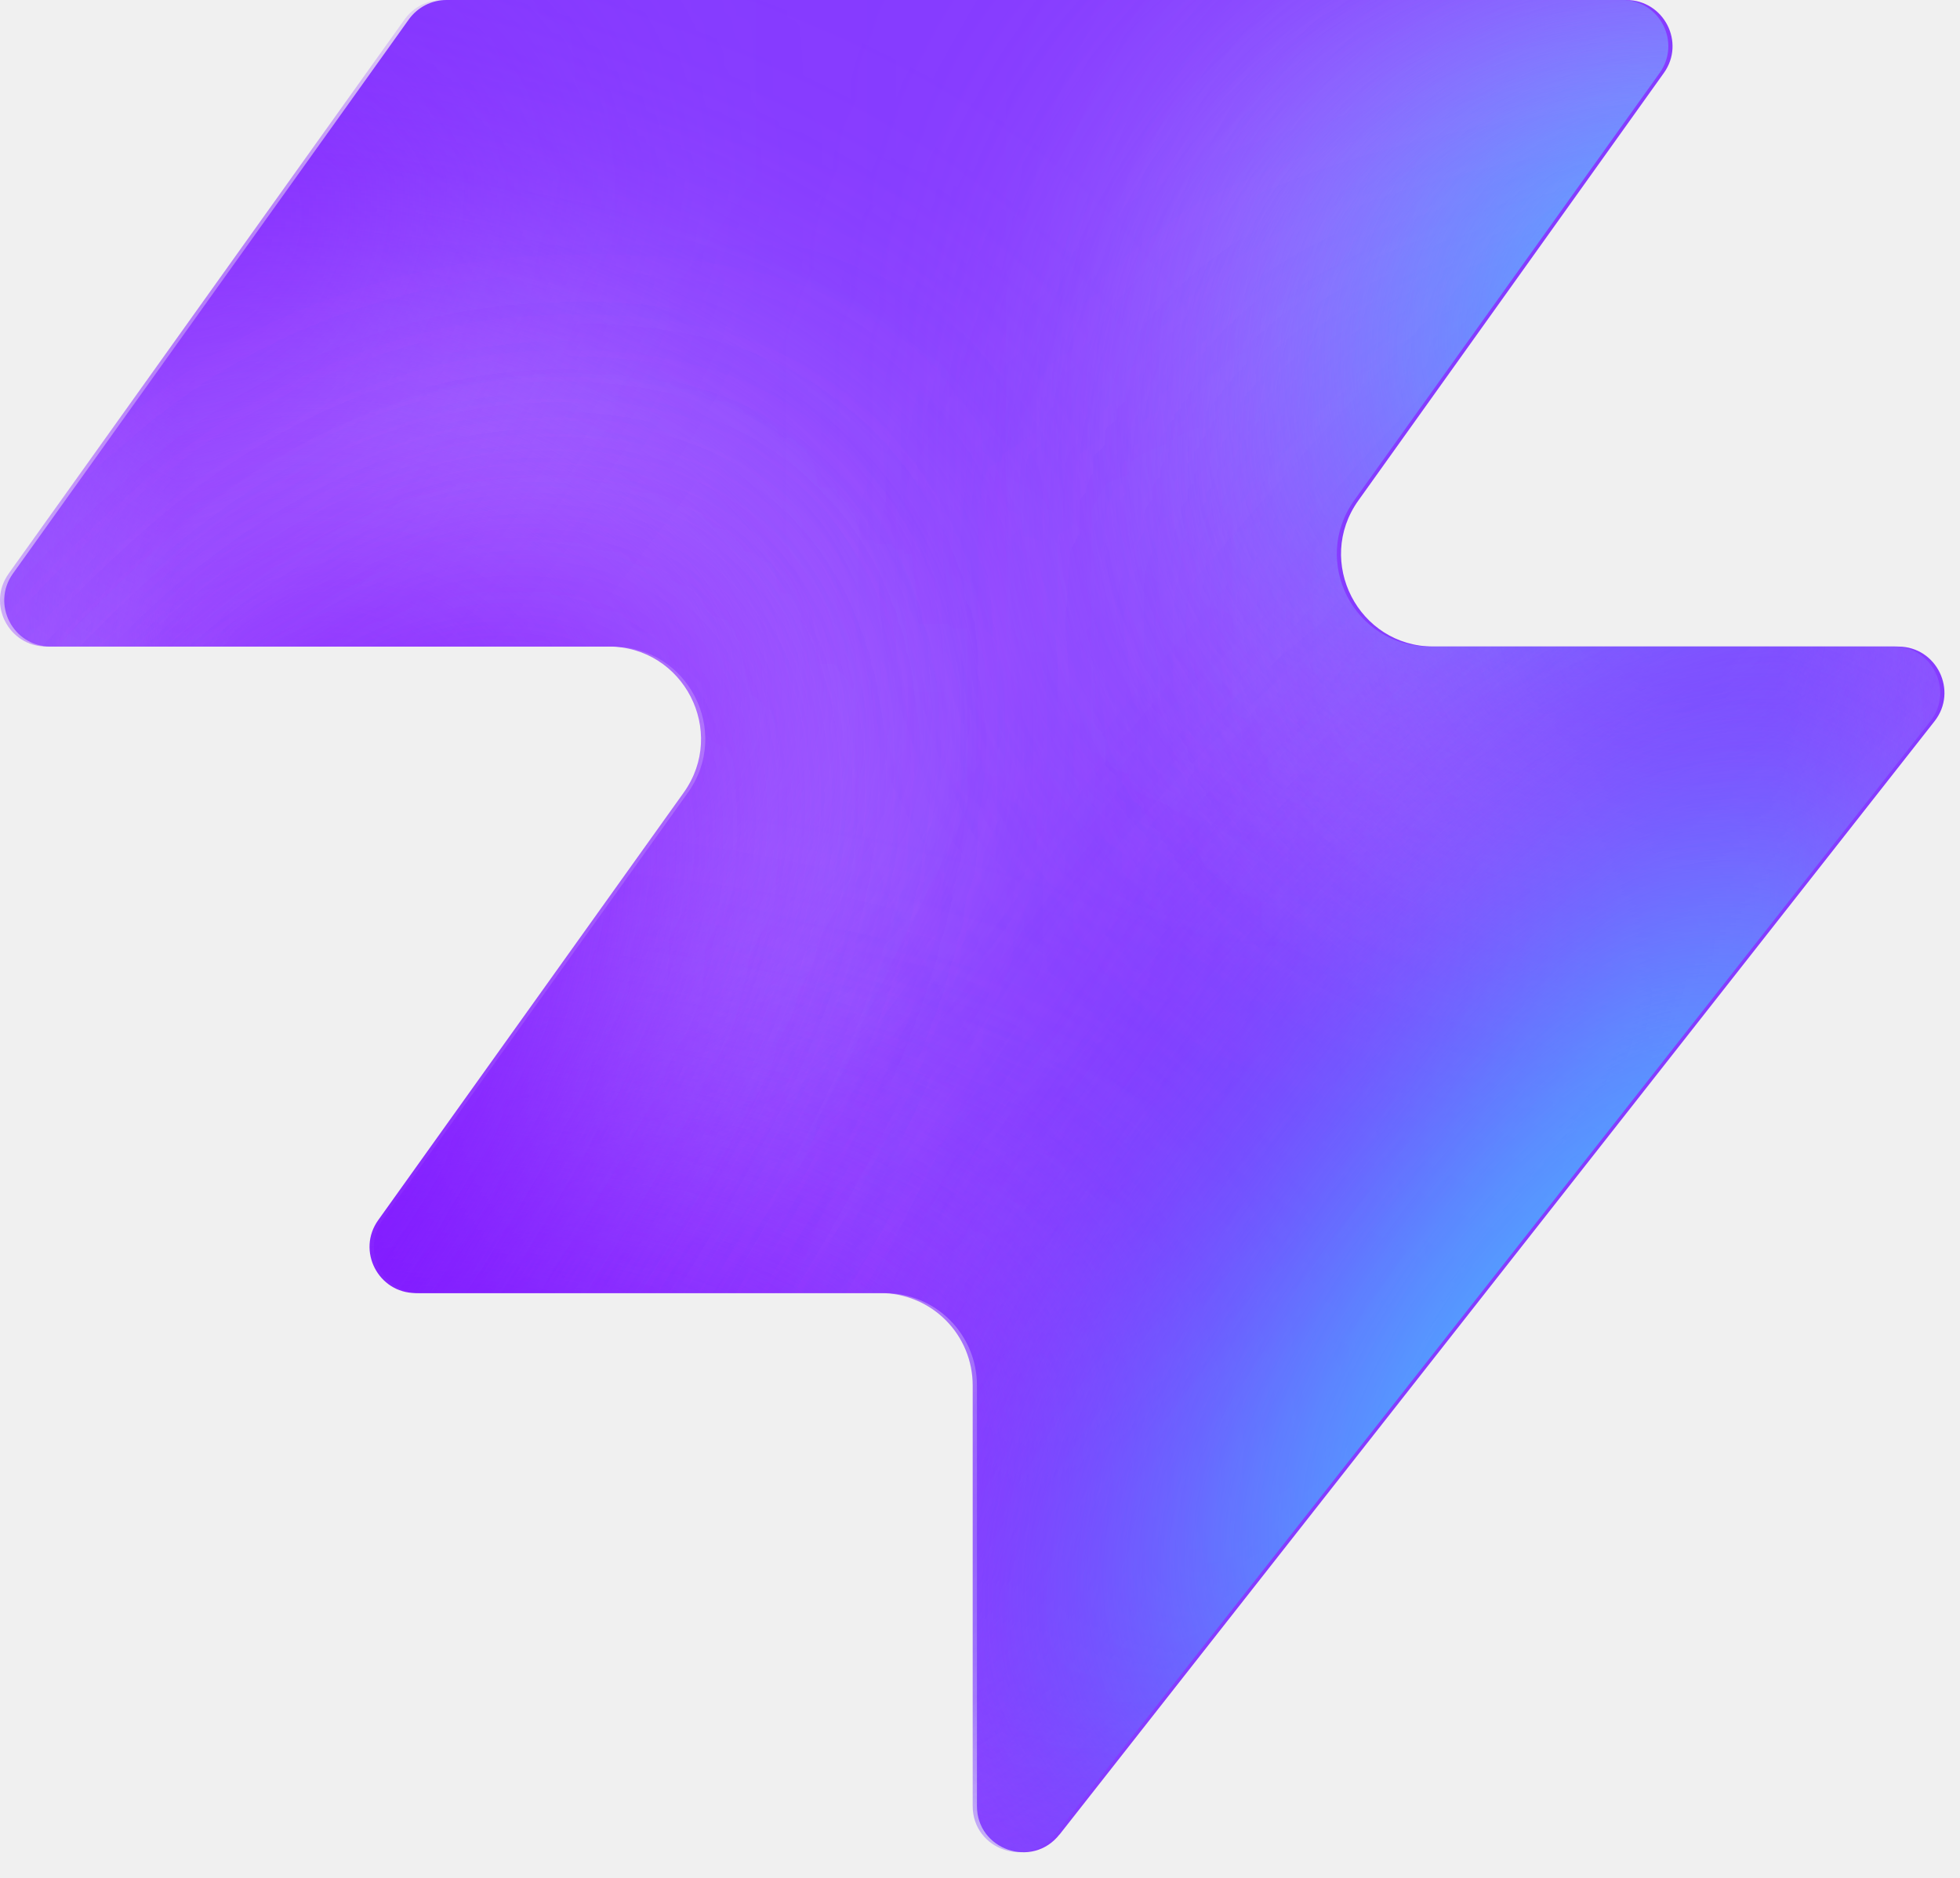
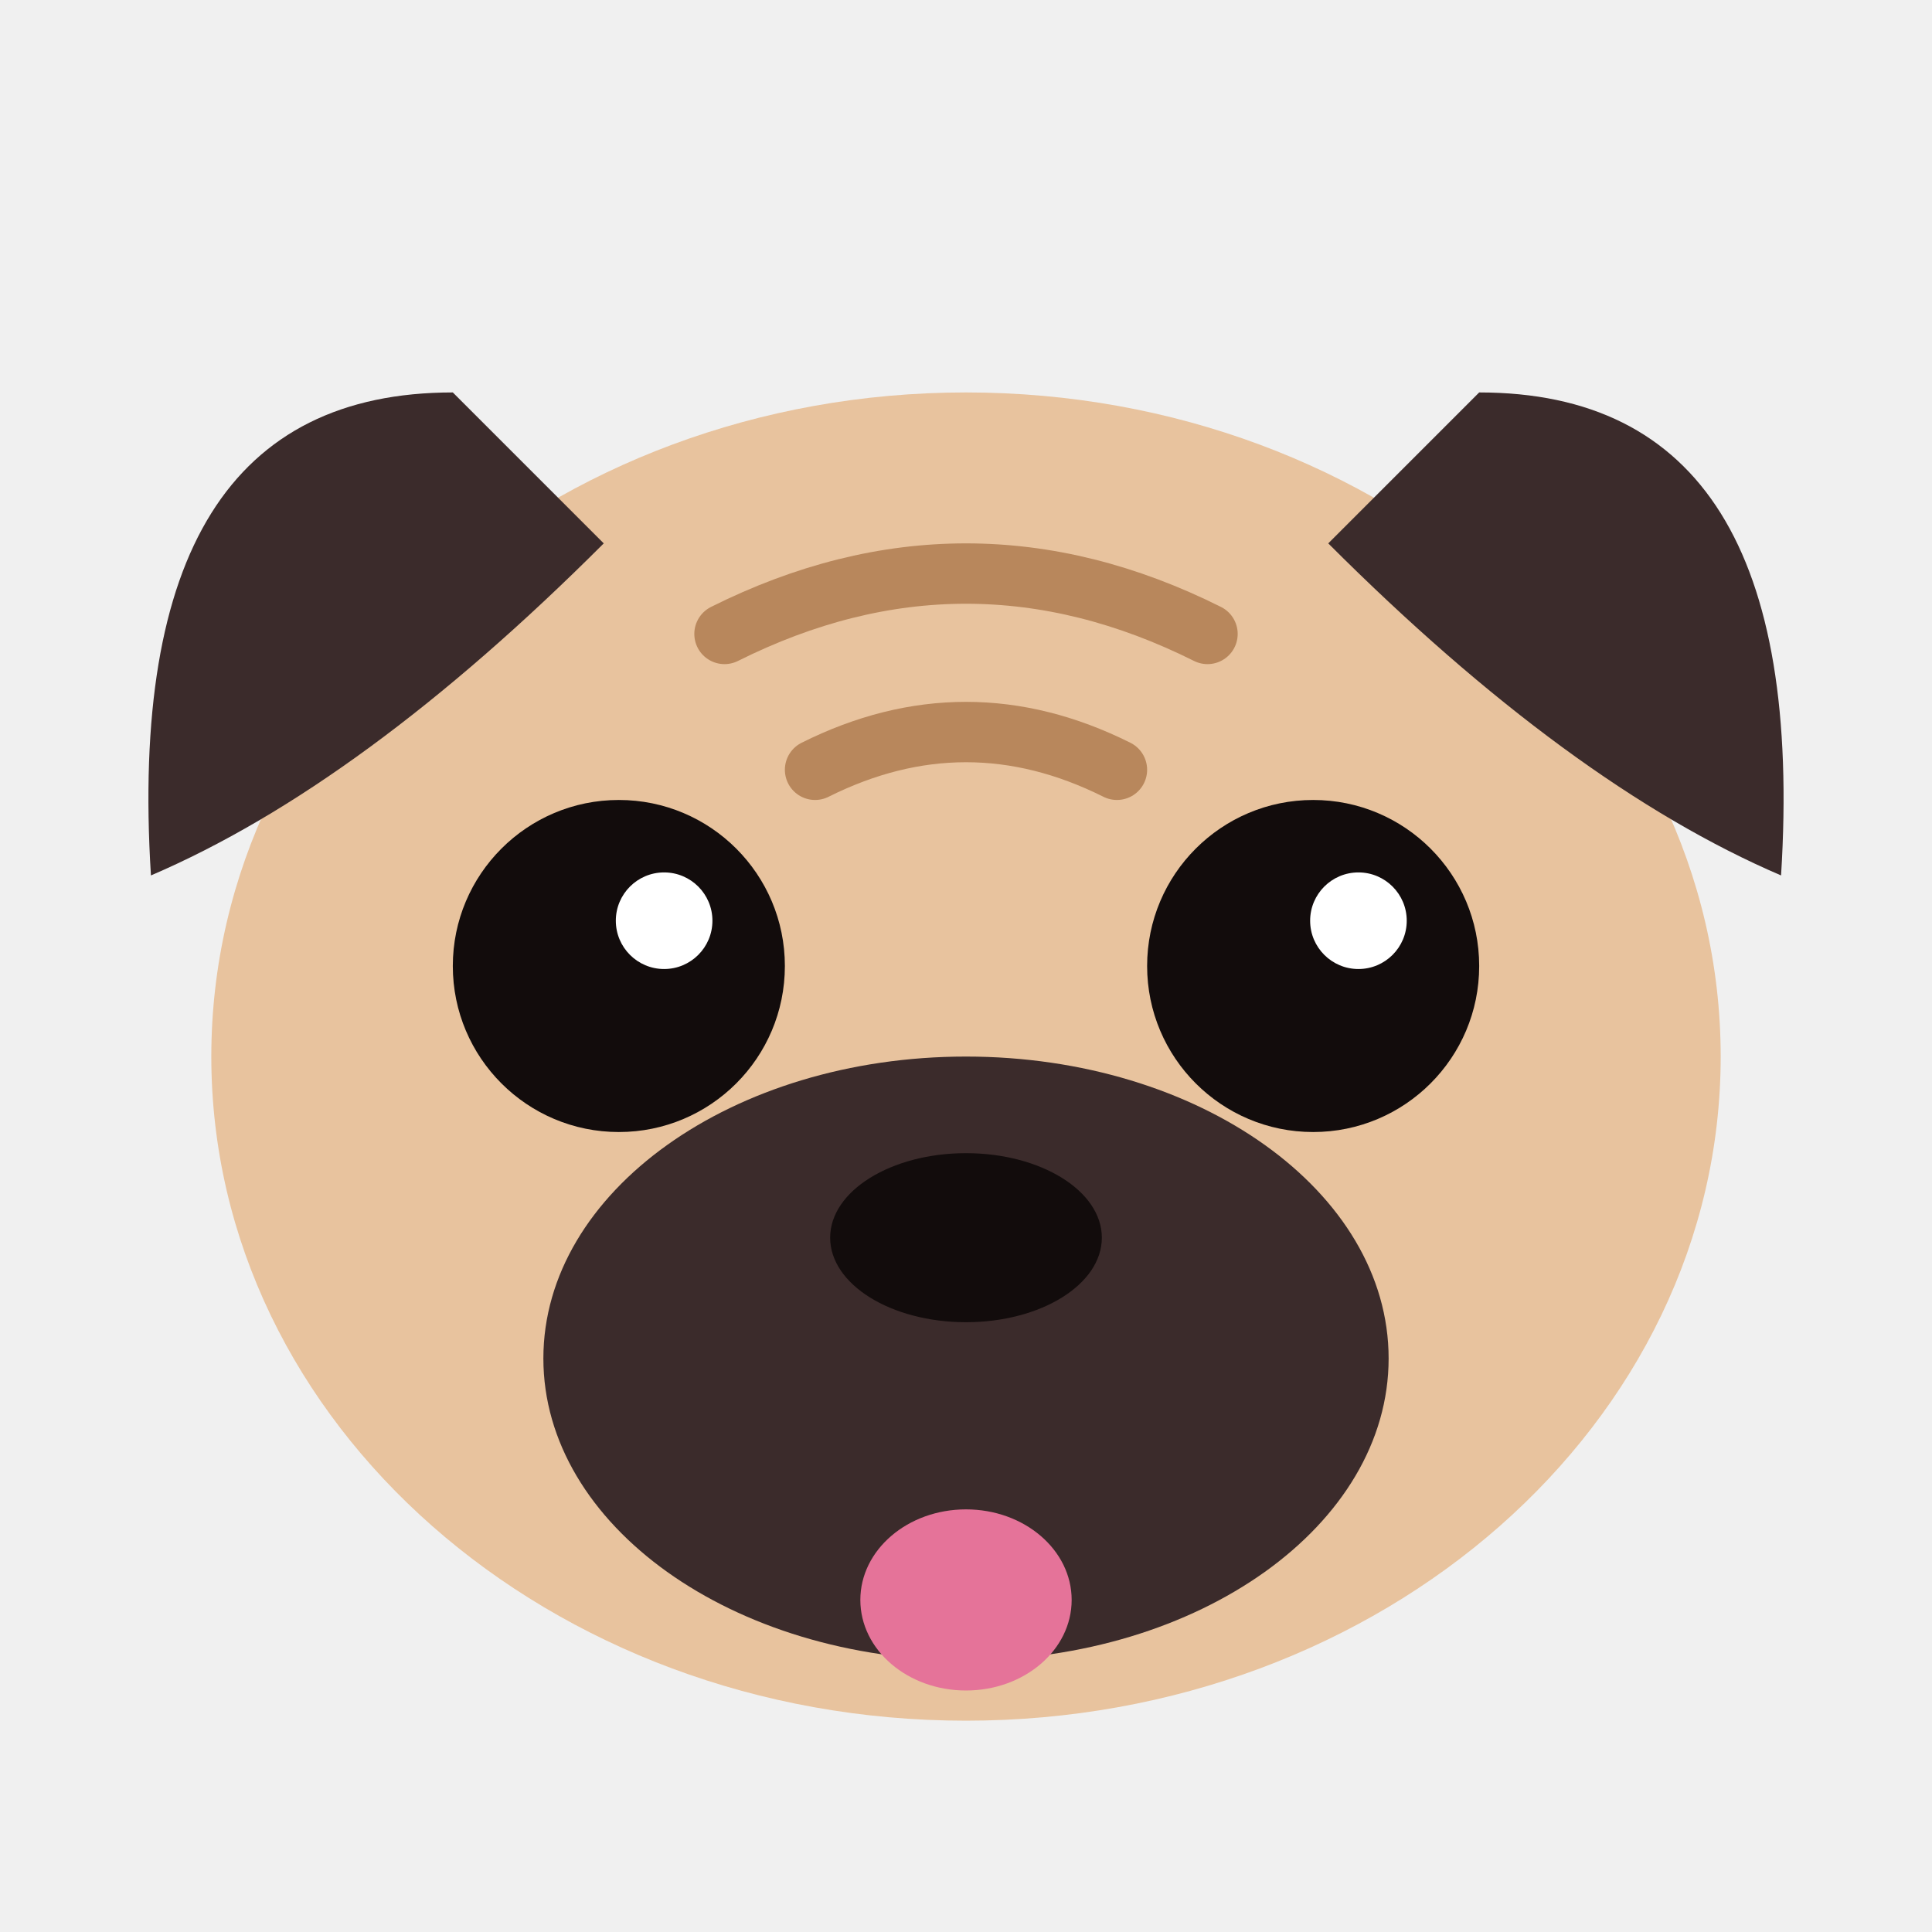
- <svg xmlns="http://www.w3.org/2000/svg" width="48" height="46" fill="none" viewBox="0 0 48 46">
-   <path fill="#863bff" d="M25.946 44.938c-.664.845-2.021.375-2.021-.698V33.937a2.26 2.26 0 0 0-2.262-2.262H10.287c-.92 0-1.456-1.04-.92-1.788l7.48-10.471c1.07-1.497 0-3.578-1.842-3.578H1.237c-.92 0-1.456-1.04-.92-1.788L10.013.474c.214-.297.556-.474.92-.474h28.894c.92 0 1.456 1.04.92 1.788l-7.48 10.471c-1.07 1.498 0 3.579 1.842 3.579h11.377c.943 0 1.473 1.088.89 1.83L25.947 44.94z" style="fill:#863bff;fill:color(display-p3 .525 .23 1);fill-opacity:1" />
-   <mask id="a" width="48" height="46" x="0" y="0" maskUnits="userSpaceOnUse" style="mask-type:alpha">
-     <path fill="#000" d="M25.842 44.938c-.664.844-2.021.375-2.021-.698V33.937a2.26 2.26 0 0 0-2.262-2.262H10.183c-.92 0-1.456-1.04-.92-1.788l7.48-10.471c1.07-1.498 0-3.579-1.842-3.579H1.133c-.92 0-1.456-1.04-.92-1.787L9.91.473c.214-.297.556-.474.92-.474h28.894c.92 0 1.456 1.04.92 1.788l-7.48 10.471c-1.07 1.498 0 3.578 1.842 3.578h11.377c.943 0 1.473 1.088.89 1.832L25.843 44.94z" style="fill:#000;fill-opacity:1" />
-   </mask>
-   <g mask="url(#a)">
-     <g filter="url(#b)">
-       <ellipse cx="5.508" cy="14.704" fill="#ede6ff" rx="5.508" ry="14.704" style="fill:#ede6ff;fill:color(display-p3 .927 .903 1);fill-opacity:1" transform="matrix(.00324 1 1 -.00324 -4.47 31.516)" />
-     </g>
-     <g filter="url(#c)">
-       <ellipse cx="10.399" cy="29.851" fill="#ede6ff" rx="10.399" ry="29.851" style="fill:#ede6ff;fill:color(display-p3 .927 .903 1);fill-opacity:1" transform="matrix(.00324 1 1 -.00324 -39.328 7.883)" />
-     </g>
-     <g filter="url(#d)">
-       <ellipse cx="5.508" cy="30.487" fill="#7e14ff" rx="5.508" ry="30.487" style="fill:#7e14ff;fill:color(display-p3 .492 .077 1);fill-opacity:1" transform="rotate(89.814 -25.913 -14.639)scale(1 -1)" />
-     </g>
-     <g filter="url(#e)">
-       <ellipse cx="5.508" cy="30.599" fill="#7e14ff" rx="5.508" ry="30.599" style="fill:#7e14ff;fill:color(display-p3 .492 .077 1);fill-opacity:1" transform="rotate(89.814 -32.644 -3.334)scale(1 -1)" />
-     </g>
-     <g filter="url(#f)">
-       <ellipse cx="5.508" cy="30.599" fill="#7e14ff" rx="5.508" ry="30.599" style="fill:#7e14ff;fill:color(display-p3 .492 .077 1);fill-opacity:1" transform="matrix(.00324 1 1 -.00324 -34.34 30.47)" />
-     </g>
-     <g filter="url(#g)">
-       <ellipse cx="14.072" cy="22.078" fill="#ede6ff" rx="14.072" ry="22.078" style="fill:#ede6ff;fill:color(display-p3 .927 .903 1);fill-opacity:1" transform="rotate(93.35 24.506 48.493)scale(-1 1)" />
-     </g>
-     <g filter="url(#h)">
-       <ellipse cx="3.47" cy="21.501" fill="#7e14ff" rx="3.47" ry="21.501" style="fill:#7e14ff;fill:color(display-p3 .492 .077 1);fill-opacity:1" transform="rotate(89.009 28.708 47.59)scale(-1 1)" />
-     </g>
-     <g filter="url(#i)">
-       <ellipse cx="3.47" cy="21.501" fill="#7e14ff" rx="3.47" ry="21.501" style="fill:#7e14ff;fill:color(display-p3 .492 .077 1);fill-opacity:1" transform="rotate(89.009 28.708 47.59)scale(-1 1)" />
-     </g>
-     <g filter="url(#j)">
-       <ellipse cx=".387" cy="8.972" fill="#7e14ff" rx="4.407" ry="29.108" style="fill:#7e14ff;fill:color(display-p3 .492 .077 1);fill-opacity:1" transform="rotate(39.51 .387 8.972)" />
-     </g>
-     <g filter="url(#k)">
-       <ellipse cx="47.523" cy="-6.092" fill="#7e14ff" rx="4.407" ry="29.108" style="fill:#7e14ff;fill:color(display-p3 .492 .077 1);fill-opacity:1" transform="rotate(37.892 47.523 -6.092)" />
-     </g>
-     <g filter="url(#l)">
-       <ellipse cx="41.412" cy="6.333" fill="#47bfff" rx="5.971" ry="9.665" style="fill:#47bfff;fill:color(display-p3 .28 .748 1);fill-opacity:1" transform="rotate(37.892 41.412 6.333)" />
-     </g>
-     <g filter="url(#m)">
-       <ellipse cx="-1.879" cy="38.332" fill="#7e14ff" rx="4.407" ry="29.108" style="fill:#7e14ff;fill:color(display-p3 .492 .077 1);fill-opacity:1" transform="rotate(37.892 -1.88 38.332)" />
-     </g>
-     <g filter="url(#n)">
-       <ellipse cx="-1.879" cy="38.332" fill="#7e14ff" rx="4.407" ry="29.108" style="fill:#7e14ff;fill:color(display-p3 .492 .077 1);fill-opacity:1" transform="rotate(37.892 -1.88 38.332)" />
-     </g>
-     <g filter="url(#o)">
-       <ellipse cx="35.651" cy="29.907" fill="#7e14ff" rx="4.407" ry="29.108" style="fill:#7e14ff;fill:color(display-p3 .492 .077 1);fill-opacity:1" transform="rotate(37.892 35.651 29.907)" />
-     </g>
-     <g filter="url(#p)">
-       <ellipse cx="38.418" cy="32.4" fill="#47bfff" rx="5.971" ry="15.297" style="fill:#47bfff;fill:color(display-p3 .28 .748 1);fill-opacity:1" transform="rotate(37.892 38.418 32.4)" />
-     </g>
-   </g>
-   <defs>
-     <filter id="b" width="60.045" height="41.654" x="-19.77" y="16.149" color-interpolation-filters="sRGB" filterUnits="userSpaceOnUse">
-       <feFlood flood-opacity="0" result="BackgroundImageFix" />
-       <feBlend in="SourceGraphic" in2="BackgroundImageFix" result="shape" />
-       <feGaussianBlur result="effect1_foregroundBlur_2002_17158" stdDeviation="7.659" />
-     </filter>
-     <filter id="c" width="90.34" height="51.437" x="-54.613" y="-7.533" color-interpolation-filters="sRGB" filterUnits="userSpaceOnUse">
-       <feFlood flood-opacity="0" result="BackgroundImageFix" />
-       <feBlend in="SourceGraphic" in2="BackgroundImageFix" result="shape" />
-       <feGaussianBlur result="effect1_foregroundBlur_2002_17158" stdDeviation="7.659" />
-     </filter>
-     <filter id="d" width="79.355" height="29.4" x="-49.64" y="2.03" color-interpolation-filters="sRGB" filterUnits="userSpaceOnUse">
-       <feFlood flood-opacity="0" result="BackgroundImageFix" />
-       <feBlend in="SourceGraphic" in2="BackgroundImageFix" result="shape" />
-       <feGaussianBlur result="effect1_foregroundBlur_2002_17158" stdDeviation="4.596" />
-     </filter>
-     <filter id="e" width="79.579" height="29.4" x="-45.045" y="20.029" color-interpolation-filters="sRGB" filterUnits="userSpaceOnUse">
-       <feFlood flood-opacity="0" result="BackgroundImageFix" />
-       <feBlend in="SourceGraphic" in2="BackgroundImageFix" result="shape" />
-       <feGaussianBlur result="effect1_foregroundBlur_2002_17158" stdDeviation="4.596" />
-     </filter>
-     <filter id="f" width="79.579" height="29.4" x="-43.513" y="21.178" color-interpolation-filters="sRGB" filterUnits="userSpaceOnUse">
-       <feFlood flood-opacity="0" result="BackgroundImageFix" />
-       <feBlend in="SourceGraphic" in2="BackgroundImageFix" result="shape" />
-       <feGaussianBlur result="effect1_foregroundBlur_2002_17158" stdDeviation="4.596" />
-     </filter>
-     <filter id="g" width="74.749" height="58.852" x="15.756" y="-17.901" color-interpolation-filters="sRGB" filterUnits="userSpaceOnUse">
-       <feFlood flood-opacity="0" result="BackgroundImageFix" />
-       <feBlend in="SourceGraphic" in2="BackgroundImageFix" result="shape" />
-       <feGaussianBlur result="effect1_foregroundBlur_2002_17158" stdDeviation="7.659" />
-     </filter>
-     <filter id="h" width="61.377" height="25.362" x="23.548" y="2.284" color-interpolation-filters="sRGB" filterUnits="userSpaceOnUse">
-       <feFlood flood-opacity="0" result="BackgroundImageFix" />
-       <feBlend in="SourceGraphic" in2="BackgroundImageFix" result="shape" />
-       <feGaussianBlur result="effect1_foregroundBlur_2002_17158" stdDeviation="4.596" />
-     </filter>
-     <filter id="i" width="61.377" height="25.362" x="23.548" y="2.284" color-interpolation-filters="sRGB" filterUnits="userSpaceOnUse">
-       <feFlood flood-opacity="0" result="BackgroundImageFix" />
-       <feBlend in="SourceGraphic" in2="BackgroundImageFix" result="shape" />
-       <feGaussianBlur result="effect1_foregroundBlur_2002_17158" stdDeviation="4.596" />
-     </filter>
-     <filter id="j" width="56.045" height="63.649" x="-27.636" y="-22.853" color-interpolation-filters="sRGB" filterUnits="userSpaceOnUse">
-       <feFlood flood-opacity="0" result="BackgroundImageFix" />
-       <feBlend in="SourceGraphic" in2="BackgroundImageFix" result="shape" />
-       <feGaussianBlur result="effect1_foregroundBlur_2002_17158" stdDeviation="4.596" />
-     </filter>
-     <filter id="k" width="54.814" height="64.646" x="20.116" y="-38.415" color-interpolation-filters="sRGB" filterUnits="userSpaceOnUse">
-       <feFlood flood-opacity="0" result="BackgroundImageFix" />
-       <feBlend in="SourceGraphic" in2="BackgroundImageFix" result="shape" />
-       <feGaussianBlur result="effect1_foregroundBlur_2002_17158" stdDeviation="4.596" />
-     </filter>
-     <filter id="l" width="33.541" height="35.313" x="24.641" y="-11.323" color-interpolation-filters="sRGB" filterUnits="userSpaceOnUse">
-       <feFlood flood-opacity="0" result="BackgroundImageFix" />
-       <feBlend in="SourceGraphic" in2="BackgroundImageFix" result="shape" />
-       <feGaussianBlur result="effect1_foregroundBlur_2002_17158" stdDeviation="4.596" />
-     </filter>
-     <filter id="m" width="54.814" height="64.646" x="-29.286" y="6.009" color-interpolation-filters="sRGB" filterUnits="userSpaceOnUse">
-       <feFlood flood-opacity="0" result="BackgroundImageFix" />
-       <feBlend in="SourceGraphic" in2="BackgroundImageFix" result="shape" />
-       <feGaussianBlur result="effect1_foregroundBlur_2002_17158" stdDeviation="4.596" />
-     </filter>
-     <filter id="n" width="54.814" height="64.646" x="-29.286" y="6.009" color-interpolation-filters="sRGB" filterUnits="userSpaceOnUse">
-       <feFlood flood-opacity="0" result="BackgroundImageFix" />
-       <feBlend in="SourceGraphic" in2="BackgroundImageFix" result="shape" />
-       <feGaussianBlur result="effect1_foregroundBlur_2002_17158" stdDeviation="4.596" />
-     </filter>
-     <filter id="o" width="54.814" height="64.646" x="8.244" y="-2.416" color-interpolation-filters="sRGB" filterUnits="userSpaceOnUse">
-       <feFlood flood-opacity="0" result="BackgroundImageFix" />
-       <feBlend in="SourceGraphic" in2="BackgroundImageFix" result="shape" />
-       <feGaussianBlur result="effect1_foregroundBlur_2002_17158" stdDeviation="4.596" />
-     </filter>
-     <filter id="p" width="39.409" height="43.623" x="18.713" y="10.588" color-interpolation-filters="sRGB" filterUnits="userSpaceOnUse">
-       <feFlood flood-opacity="0" result="BackgroundImageFix" />
-       <feBlend in="SourceGraphic" in2="BackgroundImageFix" result="shape" />
-       <feGaussianBlur result="effect1_foregroundBlur_2002_17158" stdDeviation="4.596" />
-     </filter>
-   </defs>
+ <svg xmlns="http://www.w3.org/2000/svg" viewBox="0 0 64 64">
+   <ellipse cx="32" cy="35" rx="25" ry="22" fill="#e8c39e" />
+   <path d="M24 21q8-4 16 0M27 25.5q5-2.5 10 0" fill="none" stroke="#b8875c" stroke-width="2" stroke-linecap="round" />
+   <path d="M15 13Q4 13 5 29q7-3 15-11zM49 13q11 0 10 16-7-3-15-11z" fill="#3b2b2b" />
+   <ellipse cx="32" cy="45" rx="14" ry="10" fill="#3b2b2b" />
+   <ellipse cx="32" cy="53" rx="3.5" ry="3" fill="#e57399" />
+   <ellipse cx="32" cy="41" rx="4.5" ry="2.8" fill="#120c0c" />
+   <circle cx="20.5" cy="32" r="5.5" fill="#120c0c" />
+   <circle cx="43.5" cy="32" r="5.5" fill="#120c0c" />
+   <circle cx="22" cy="30.5" r="1.6" fill="#fff" />
+   <circle cx="45" cy="30.5" r="1.6" fill="#fff" />
</svg>
